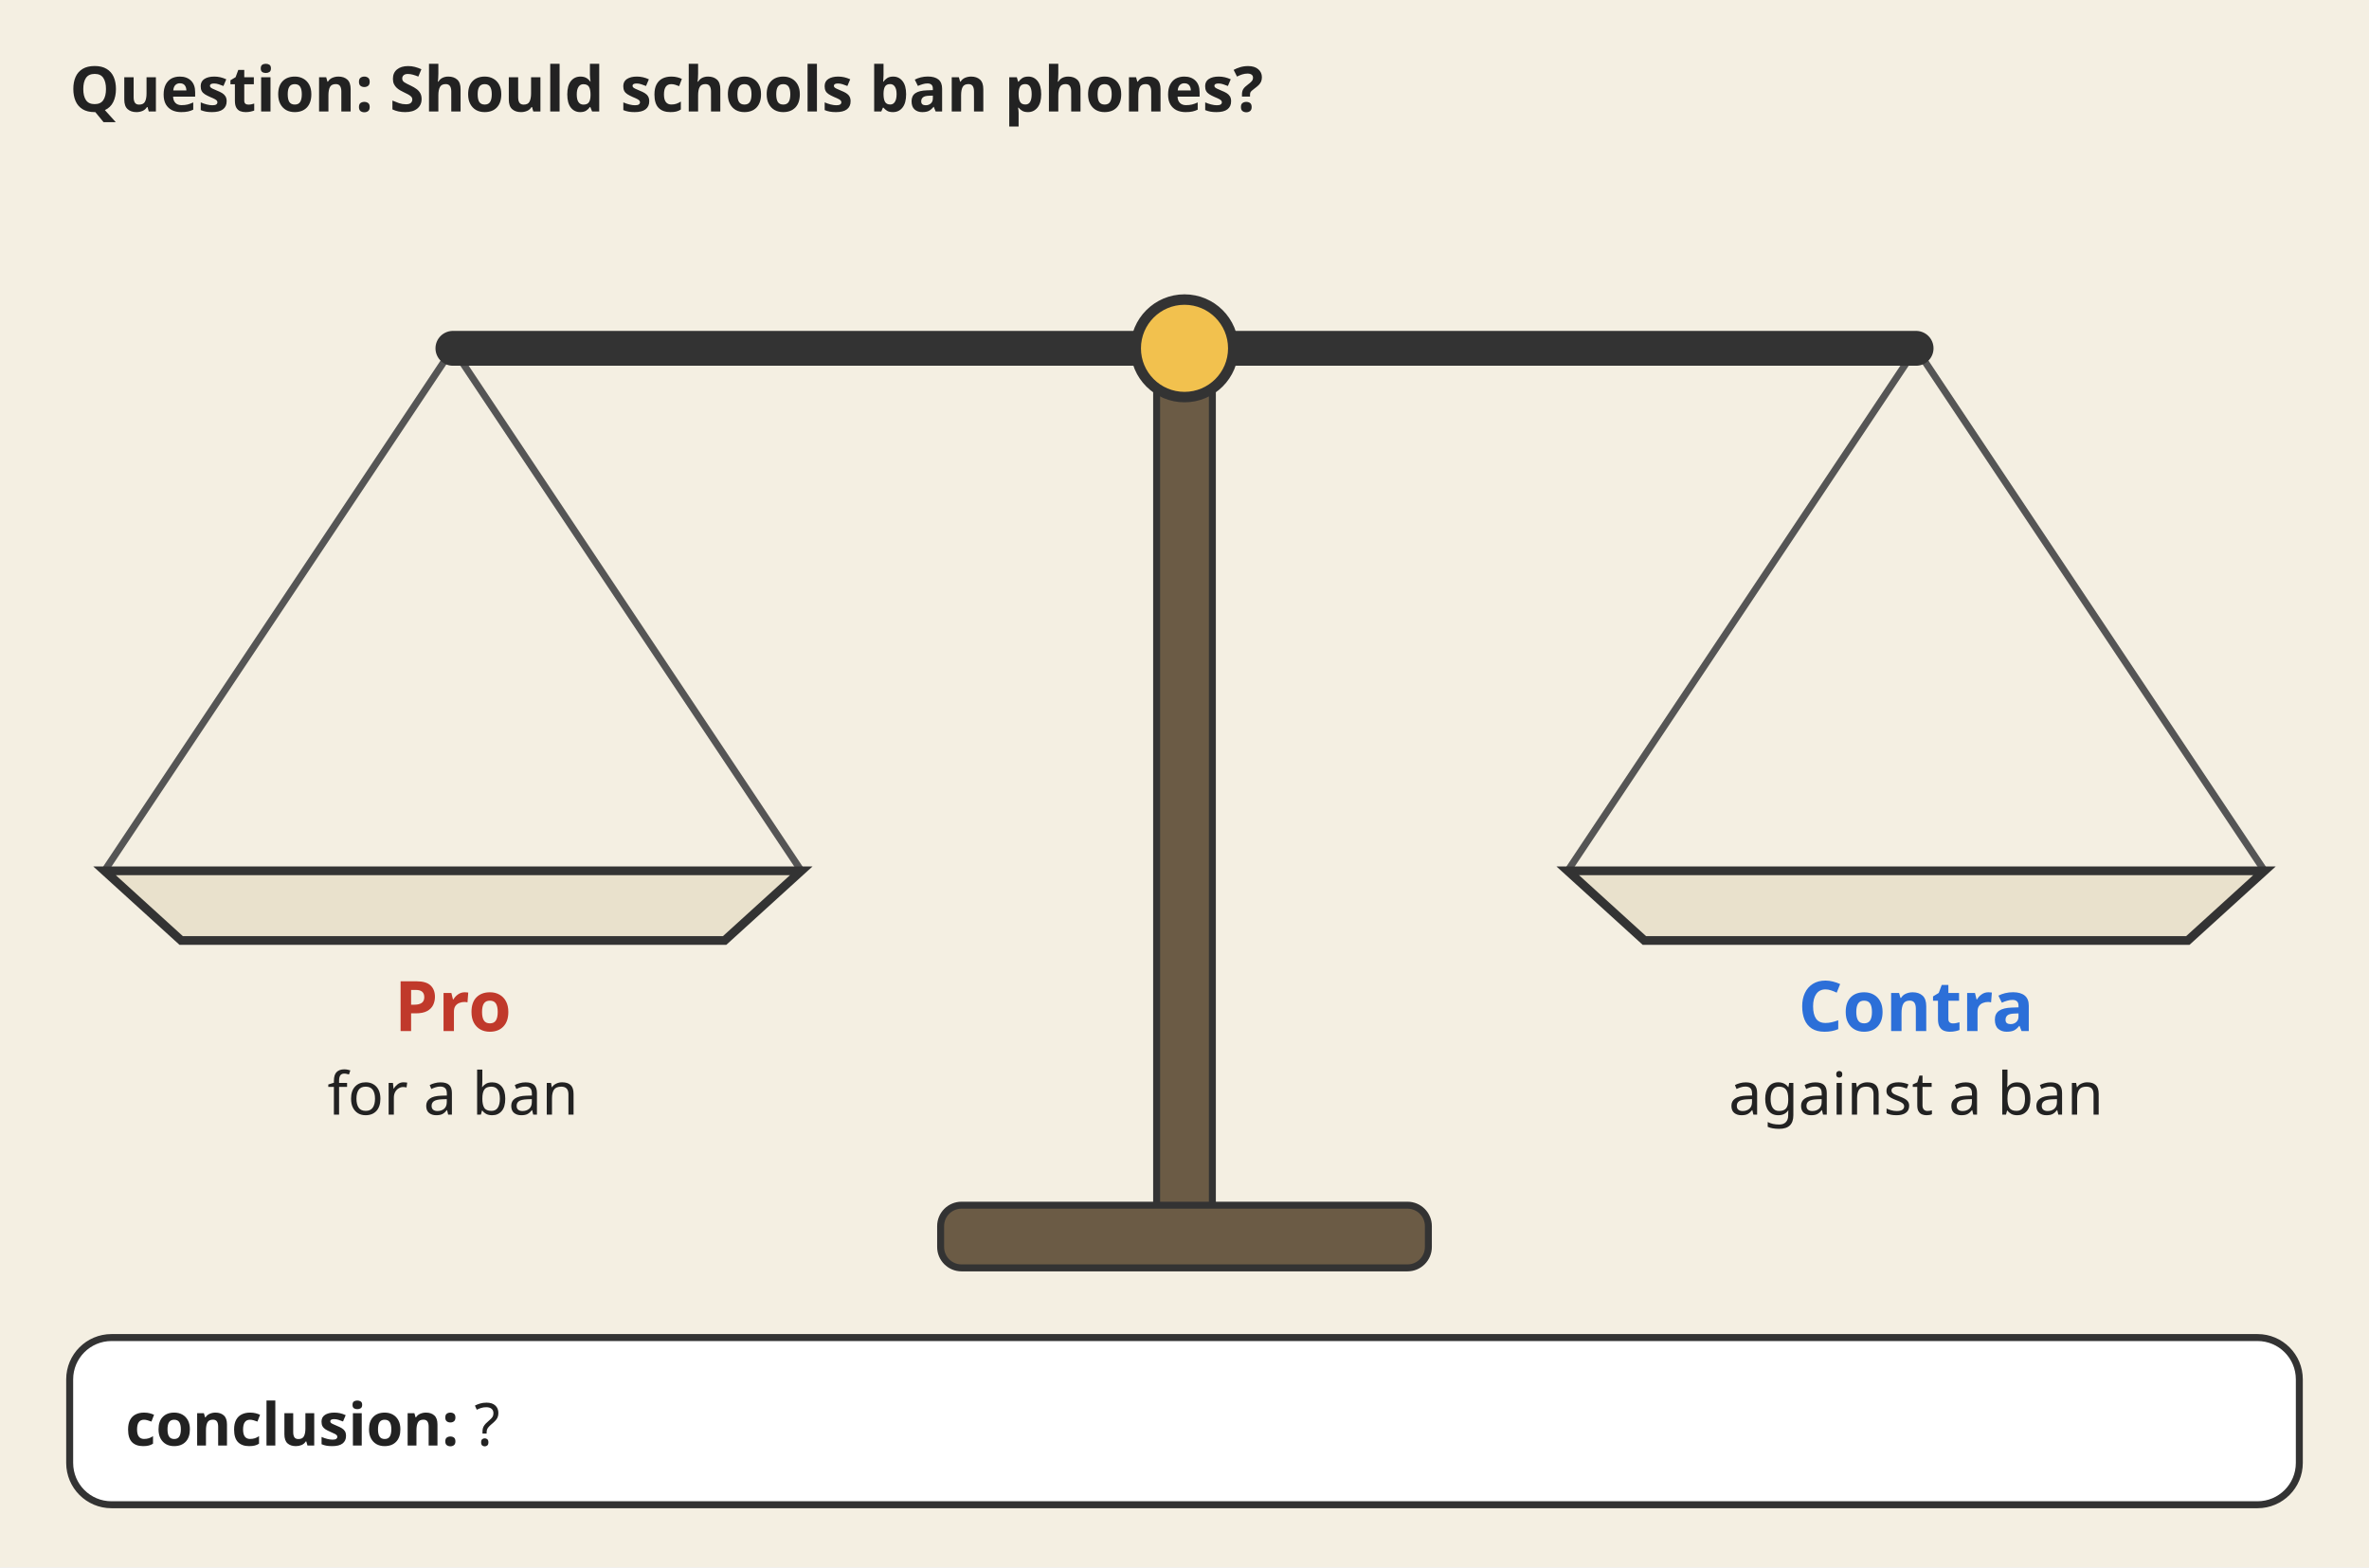
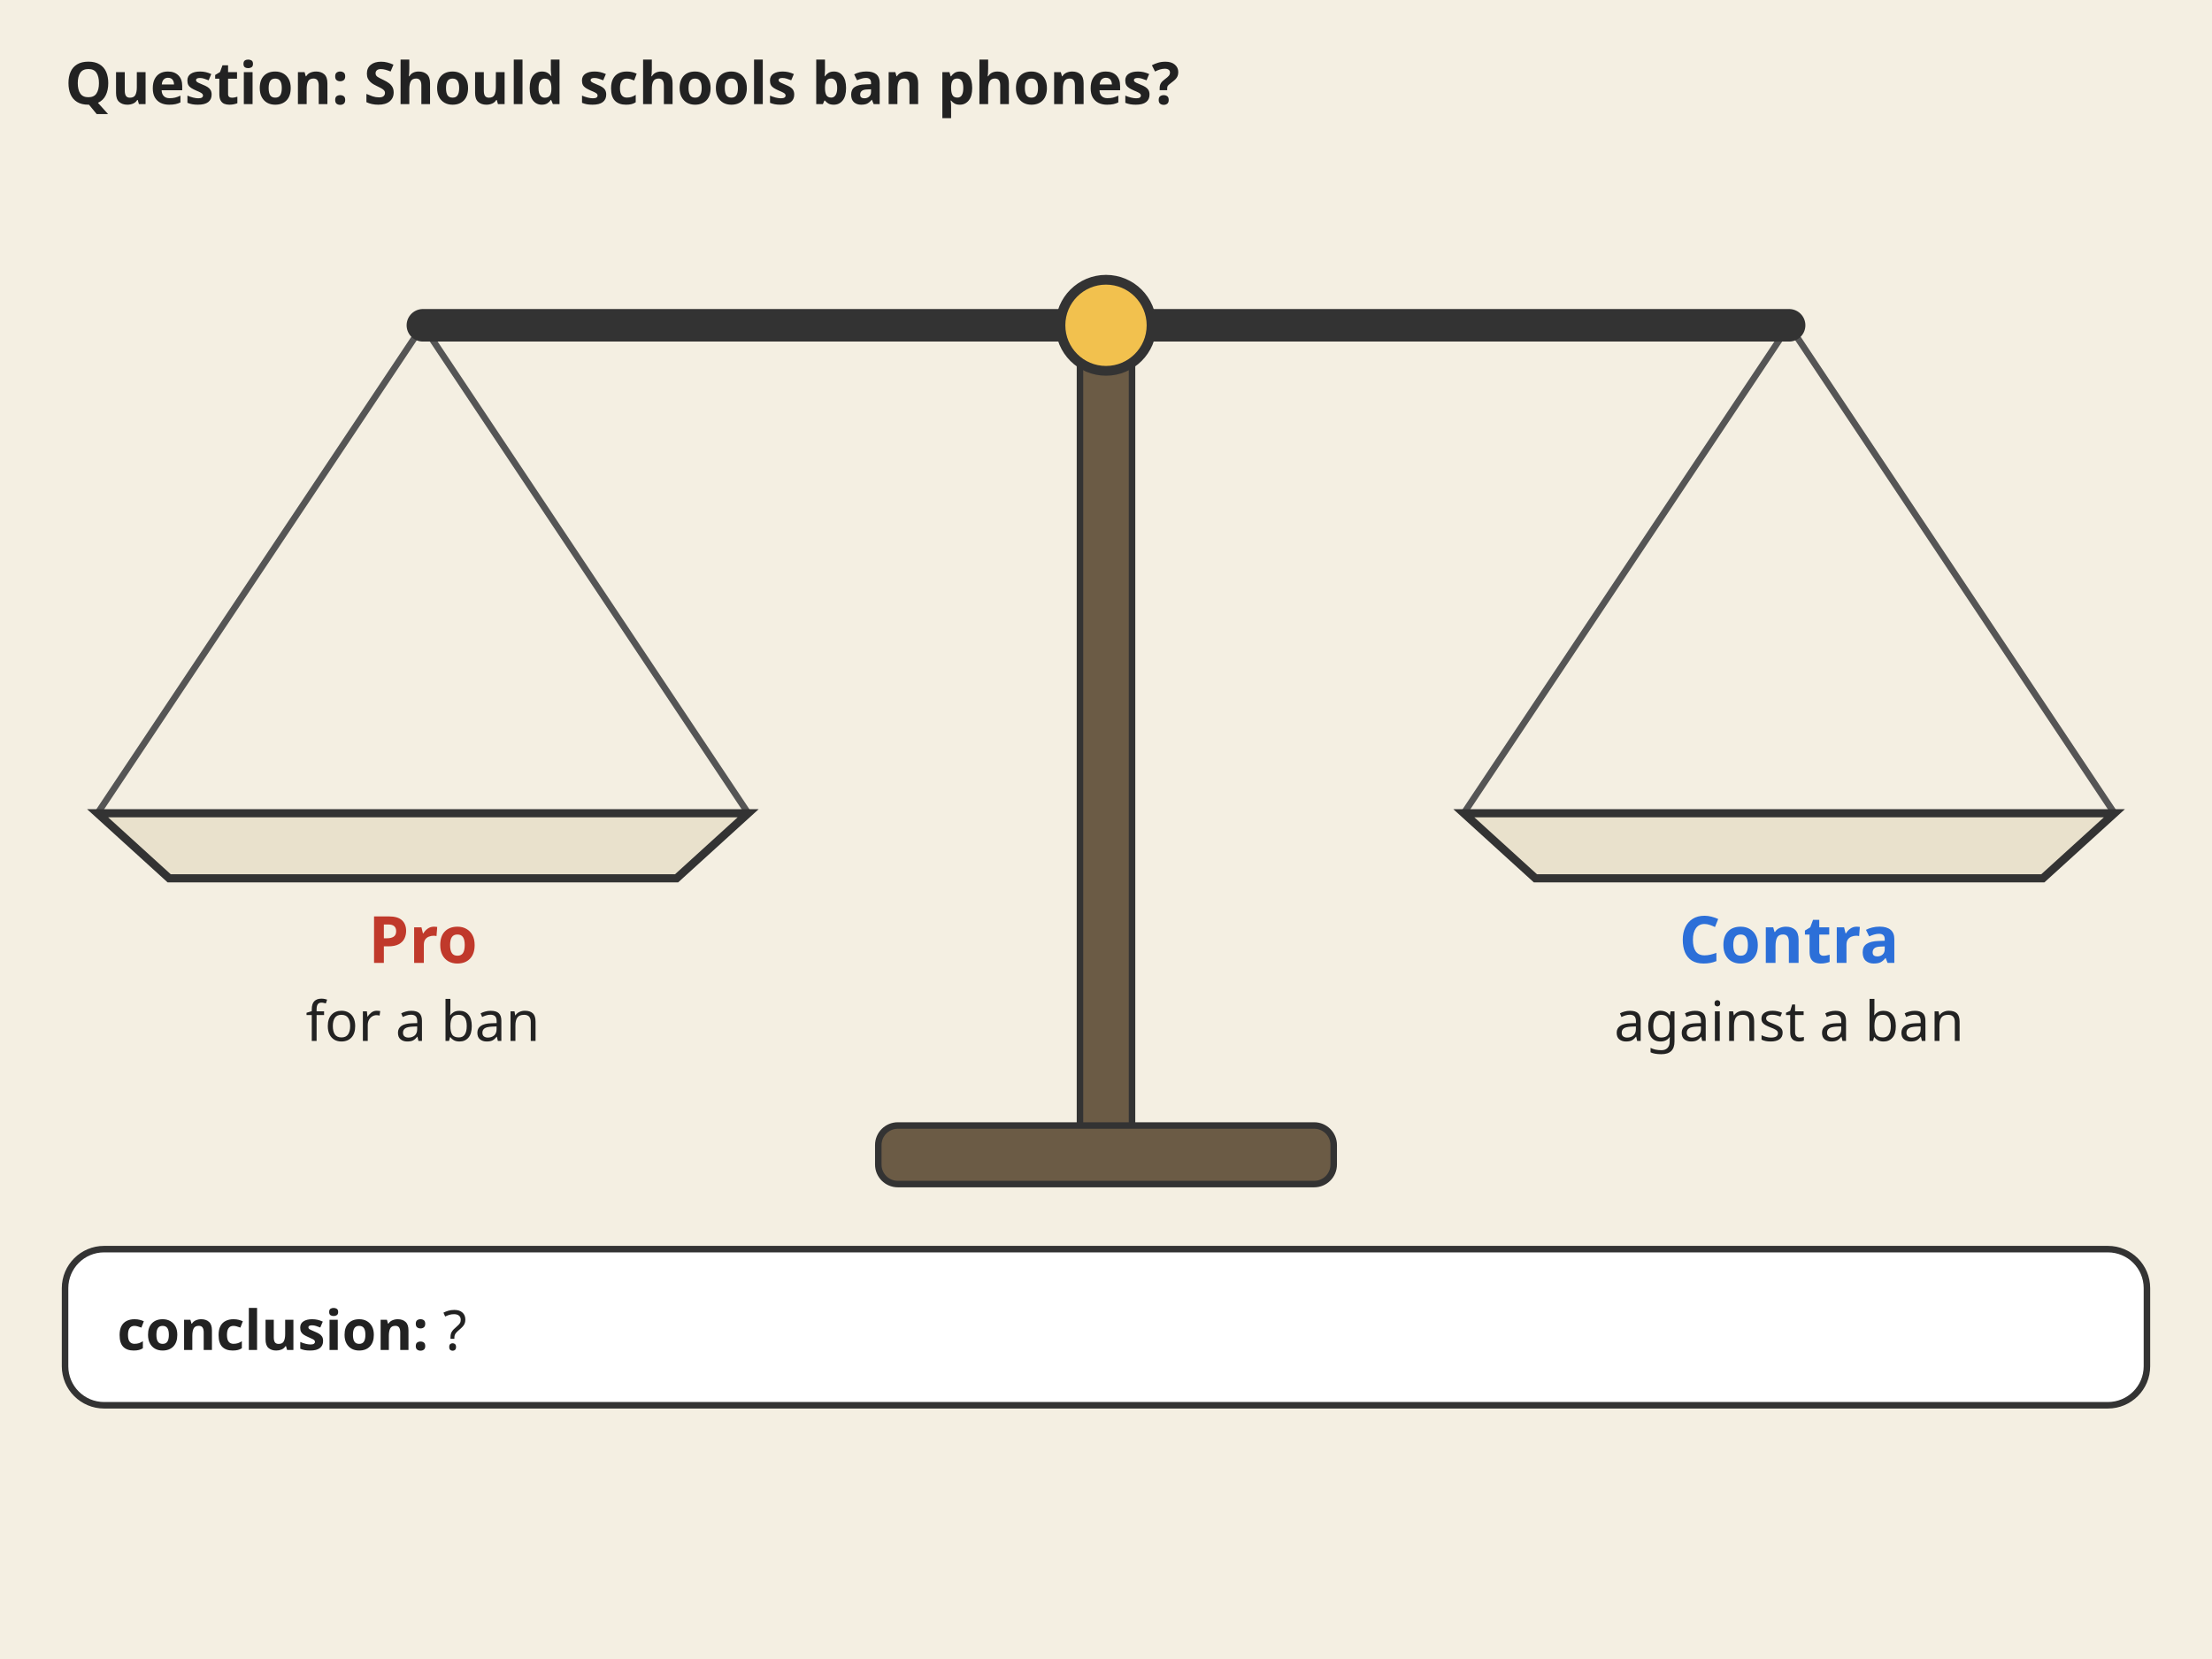
- <svg xmlns="http://www.w3.org/2000/svg" viewBox="0 0 680 450" role="img">
-   <rect width="680" height="450" fill="#f4efe2" />
+ <svg xmlns="http://www.w3.org/2000/svg" viewBox="0 0 680 510" role="img">
+   <rect width="680" height="510" fill="#f4efe2" />
  <text x="20" y="32" font-family="sans-serif" font-size="18" font-weight="bold" fill="#222">Question: Should schools ban phones?</text>
  <rect x="332" y="100" width="16" height="250" fill="#6b5b45" stroke="#333" stroke-width="2" />
  <rect x="270" y="346" width="140" height="18" rx="6" fill="#6b5b45" stroke="#333" stroke-width="2" />
  <line x1="130.0" y1="100.0" x2="30.0" y2="250.0" stroke="#555" stroke-width="2" />
  <line x1="130.0" y1="100.0" x2="230.0" y2="250.0" stroke="#555" stroke-width="2" />
  <line x1="550.0" y1="100.0" x2="450.0" y2="250.0" stroke="#555" stroke-width="2" />
  <line x1="550.0" y1="100.0" x2="650.0" y2="250.0" stroke="#555" stroke-width="2" />
  <line x1="130.0" y1="100.0" x2="550.0" y2="100.0" stroke="#333" stroke-width="10" stroke-linecap="round" />
  <circle cx="340" cy="100" r="14" fill="#f2c14e" stroke="#333" stroke-width="3" />
  <path d="M30.0 250.0 H230.0 L208.0 270.0 H52.0 Z" fill="#e9e1cc" stroke="#333" stroke-width="2.5" />
  <text x="130.0" y="296.0" text-anchor="middle" font-family="sans-serif" font-size="20" font-weight="bold" fill="#c0392b">Pro</text>
  <text x="130.0" y="320.0" text-anchor="middle" font-family="sans-serif" font-size="17" fill="#222">for a ban</text>
  <path d="M450.0 250.0 H650.0 L628.0 270.0 H472.0 Z" fill="#e9e1cc" stroke="#333" stroke-width="2.5" />
  <text x="550.0" y="296.0" text-anchor="middle" font-family="sans-serif" font-size="20" font-weight="bold" fill="#2c6fd8">Contra</text>
  <text x="550.0" y="320.0" text-anchor="middle" font-family="sans-serif" font-size="17" fill="#222">against a ban</text>
  <rect x="20" y="384" width="640" height="48" rx="12" fill="#fff" stroke="#333" stroke-width="2" />
  <text x="36" y="415" font-family="sans-serif" font-size="17" fill="#222">
    <tspan font-weight="bold">conclusion:</tspan> ?</text>
</svg>
